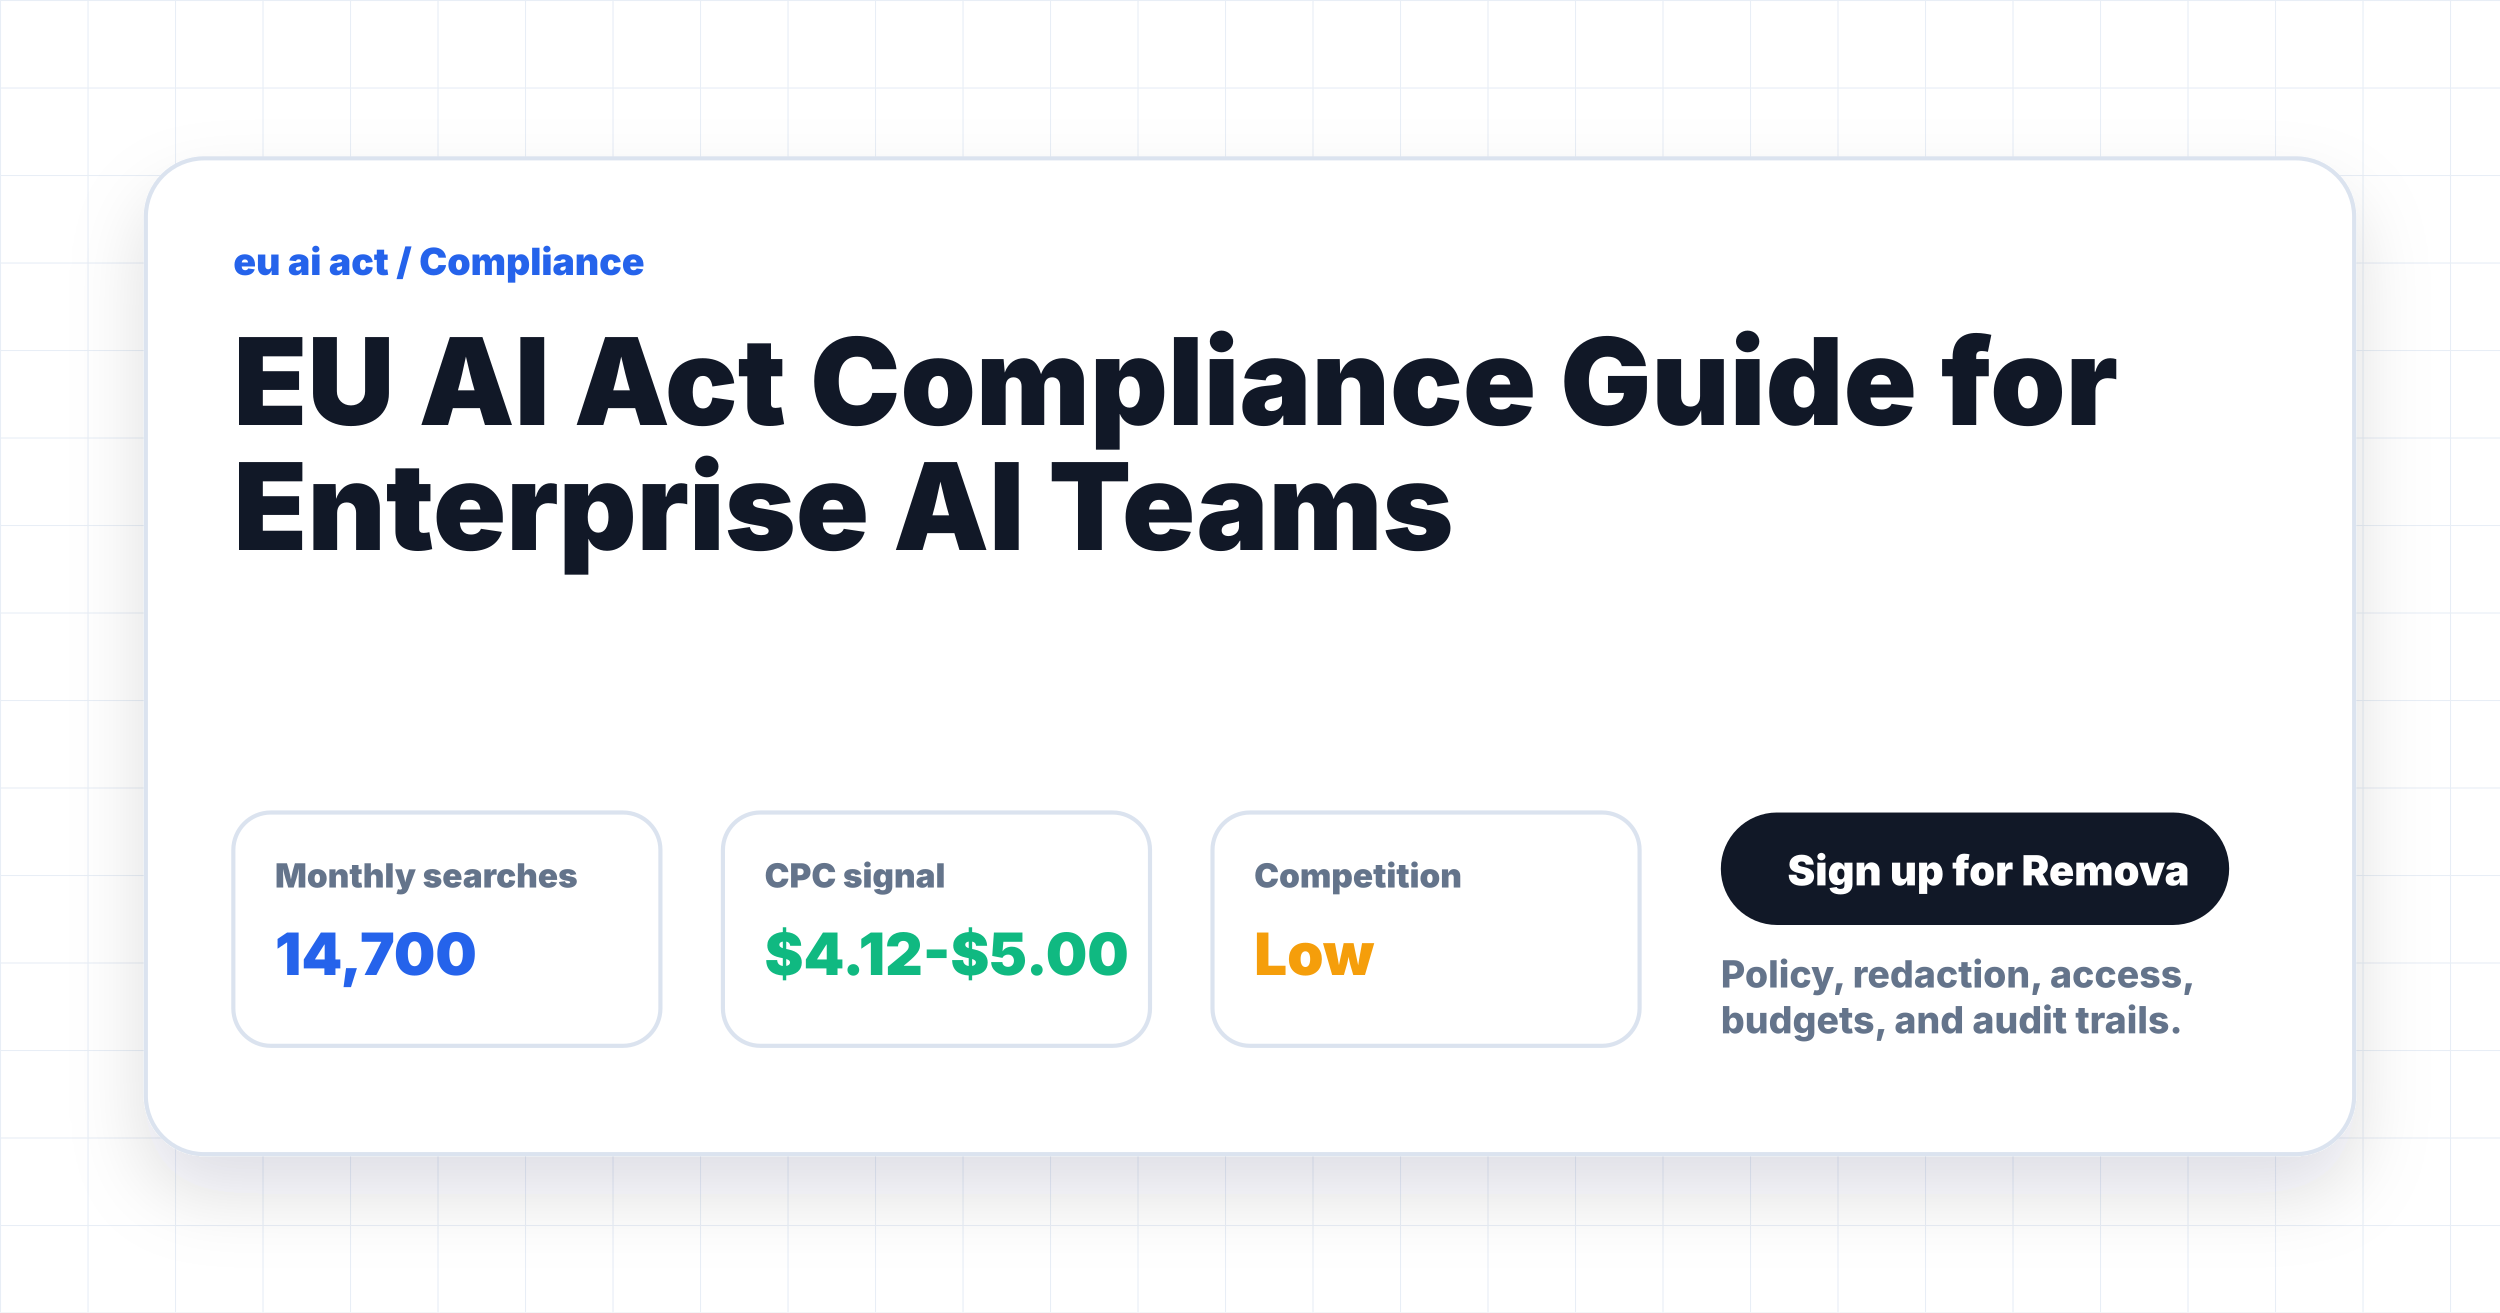
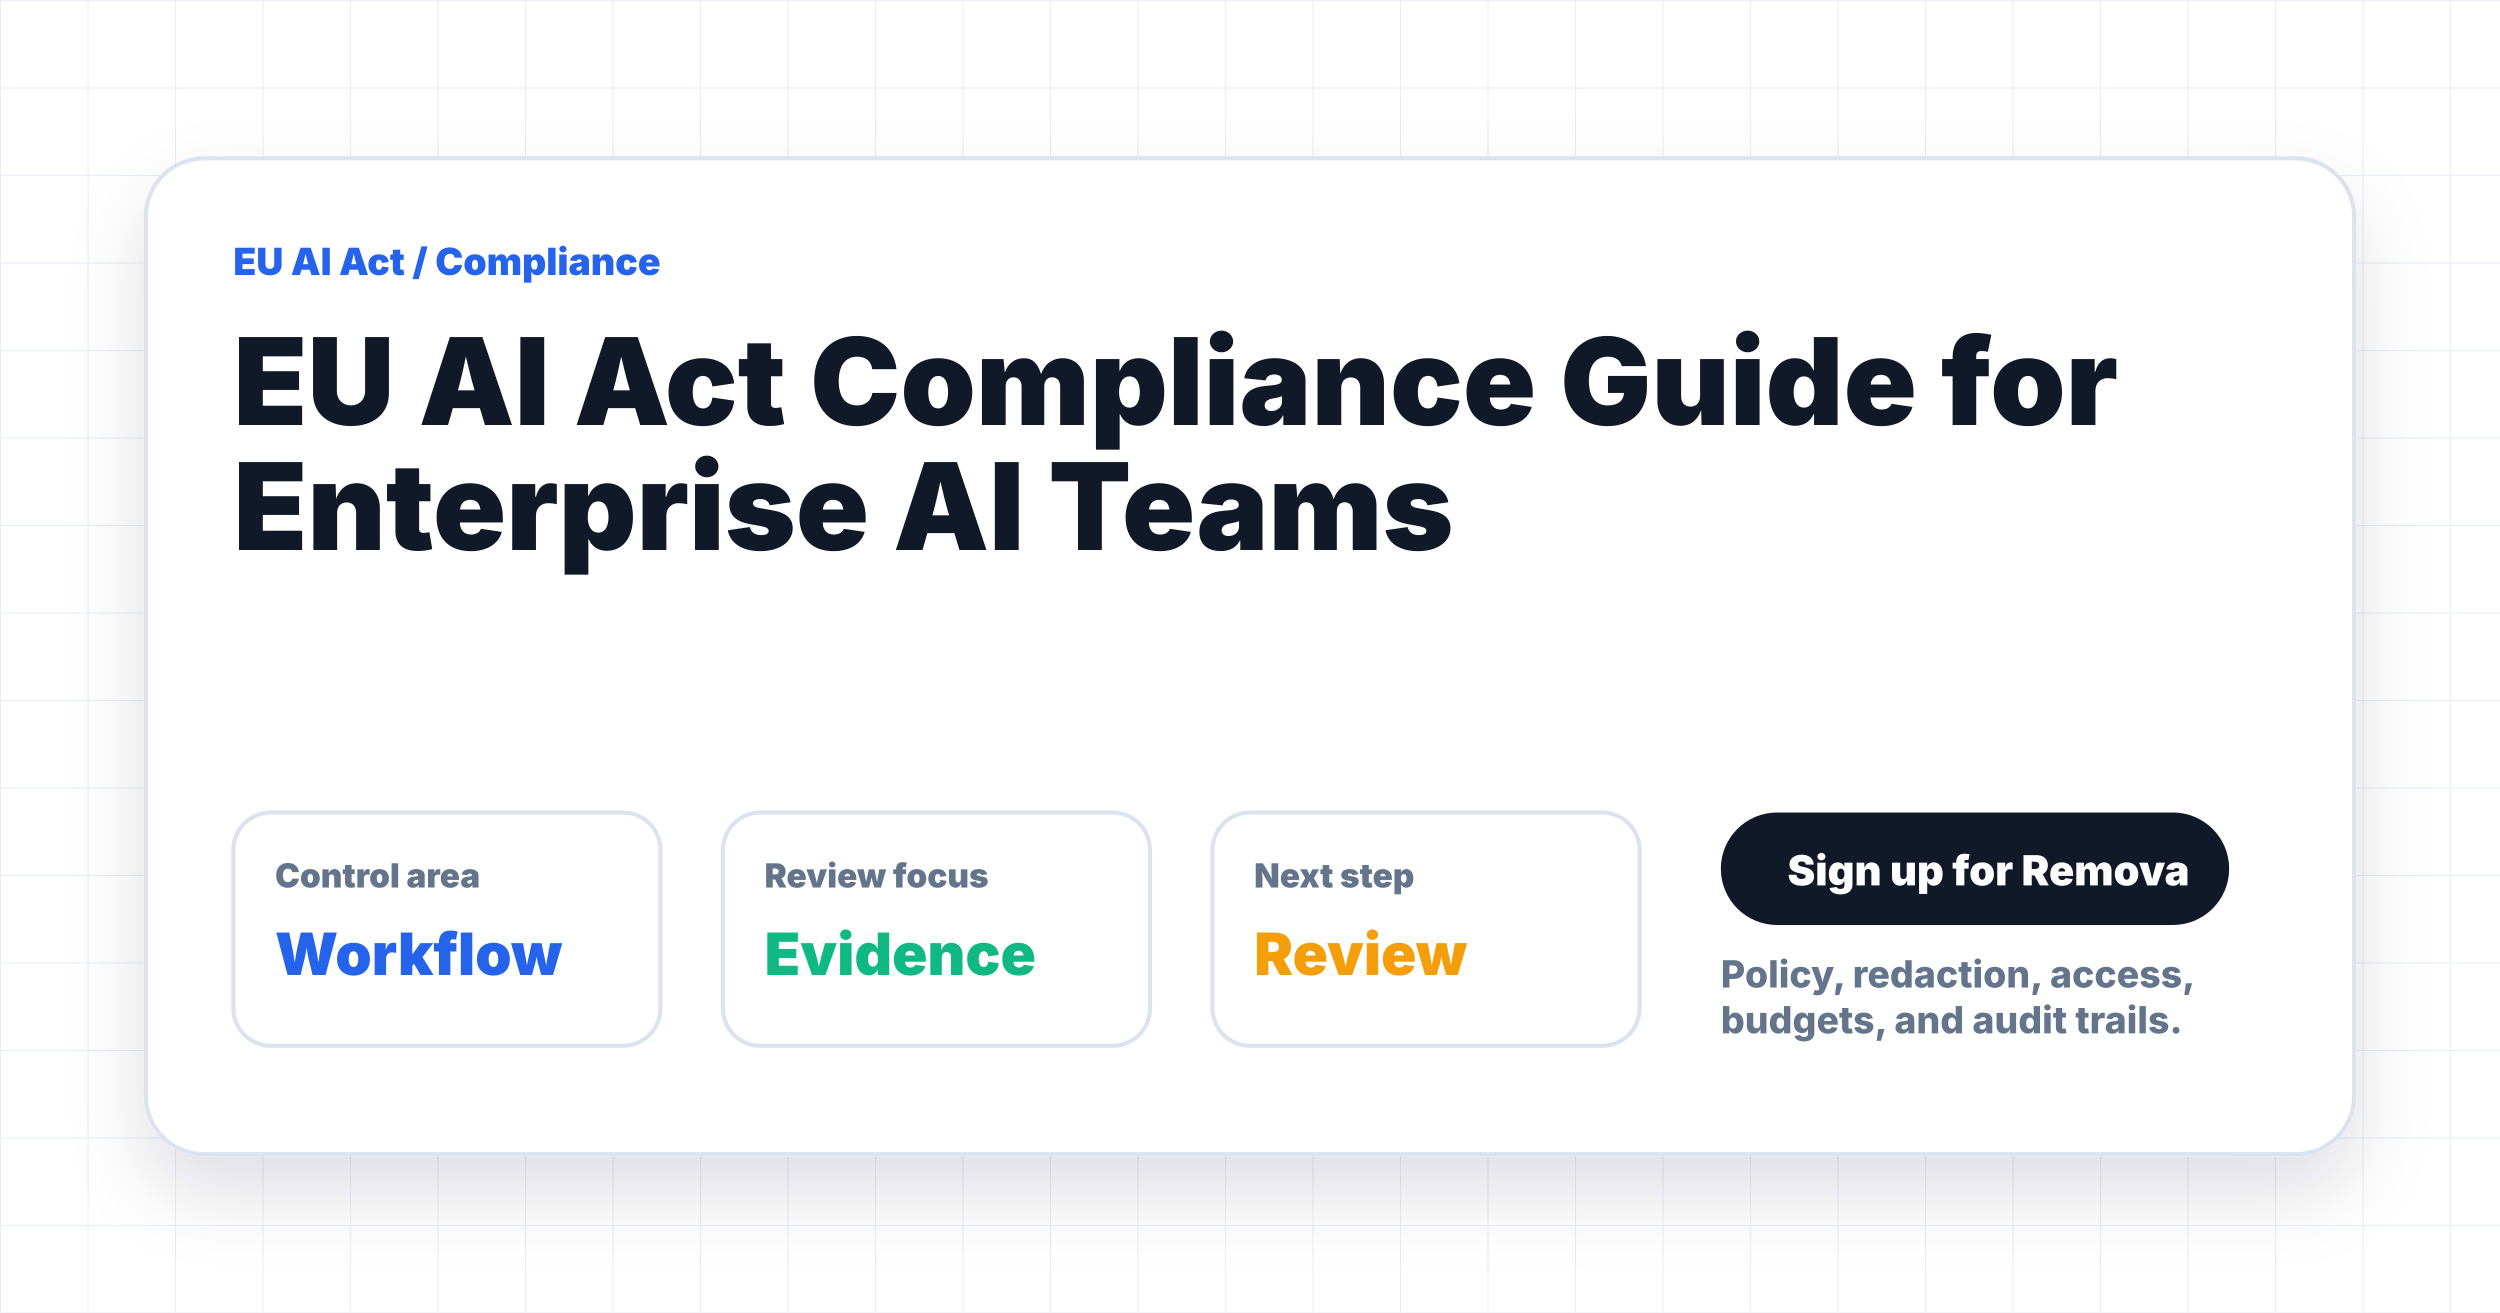
<svg xmlns="http://www.w3.org/2000/svg" width="1200" height="630" viewBox="0 0 1200 630" role="img" aria-label="EU AI Act Compliance Guide for Enterprise AI Teams">
  <style>
            .eyebrow { font: 900 18px Inter, Arial, sans-serif; letter-spacing: 0; text-transform: uppercase; fill: #2563eb; }
            .title { font: 950 58px Inter, Arial, sans-serif; letter-spacing: 0; fill: #111827; }
            .subtitle { font: 800 24px Inter, Arial, sans-serif; fill: #334155; }
            .body { font: 700 22px Inter, Arial, sans-serif; fill: #475569; }
            .small { font: 800 18px Inter, Arial, sans-serif; fill: #64748b; }
            .label { font: 900 16px Inter, Arial, sans-serif; fill: #64748b; }
            .metric { font: 950 28px Inter, Arial, sans-serif; }
            .node { font: 950 23px Inter, Arial, sans-serif; fill: #111827; }
            .check { font: 800 18px Inter, Arial, sans-serif; fill: #334155; }
        </style>
  <defs>
    <pattern id="grid" width="42" height="42" patternUnits="userSpaceOnUse">
      <path d="M 42 0 L 0 0 0 42" fill="none" stroke="#e8eef6" stroke-width="1" />
    </pattern>
    <filter id="shadow" x="-20%" y="-20%" width="140%" height="150%">
      <feDropShadow dx="0" dy="18" stdDeviation="18" flood-color="#0f172a" flood-opacity="0.13" />
    </filter>
  </defs>
  <rect width="1200" height="630" fill="#ffffff" />
  <rect width="1200" height="630" fill="url(#grid)" />
  <rect x="70" y="76" width="1060" height="478" rx="28" fill="#ffffff" stroke="#dbe3ef" stroke-width="2" filter="url(#shadow)" />
-   <text class="eyebrow" x="112" y="132">eu ai act / Compliance</text>
+   <text class="eyebrow" x="112" y="132">EU AI Act / Compliance</text>
  <text class="title" x="112" y="204">
    <tspan x="112" dy="0">EU AI Act Compliance Guide for</tspan>
    <tspan x="112" dy="60">Enterprise AI Teams</tspan>
  </text>
  <rect x="112" y="390" width="205" height="112" rx="18" fill="#ffffff" stroke="#dbe3ef" stroke-width="2" />
-   <text class="label" x="132" y="426">Monthly searches</text>
-   <text class="metric" x="132" y="468" fill="#2563eb">14,700</text>
+   <text class="label" x="132" y="426">Control area</text>
+   <text class="metric" x="132" y="468" fill="#2563eb">Workflow</text>
  <rect x="347" y="390" width="205" height="112" rx="18" fill="#ffffff" stroke="#dbe3ef" stroke-width="2" />
-   <text class="label" x="367" y="426">CPC signal</text>
-   <text class="metric" x="367" y="468" fill="#10b981">$4.12-$5.00</text>
+   <text class="label" x="367" y="426">Review focus</text>
+   <text class="metric" x="367" y="468" fill="#10b981">Evidence</text>
  <rect x="582" y="390" width="205" height="112" rx="18" fill="#ffffff" stroke="#dbe3ef" stroke-width="2" />
-   <text class="label" x="602" y="426">Competition</text>
-   <text class="metric" x="602" y="468" fill="#f59e0b">Low</text>
+   <text class="label" x="602" y="426">Next step</text>
+   <text class="metric" x="602" y="468" fill="#f59e0b">Review</text>
  <rect x="826" y="390" width="244" height="54" rx="27" fill="#111827" />
  <text x="858" y="425" style="font: 950 20px Inter, Arial, sans-serif; fill: #ffffff;">Sign up for Remova</text>
  <text class="small" x="826" y="474">
    <tspan x="826" dy="0">Policy, redaction, access,</tspan>
    <tspan x="826" dy="22">budgets, and audit trails.</tspan>
  </text>
</svg>
